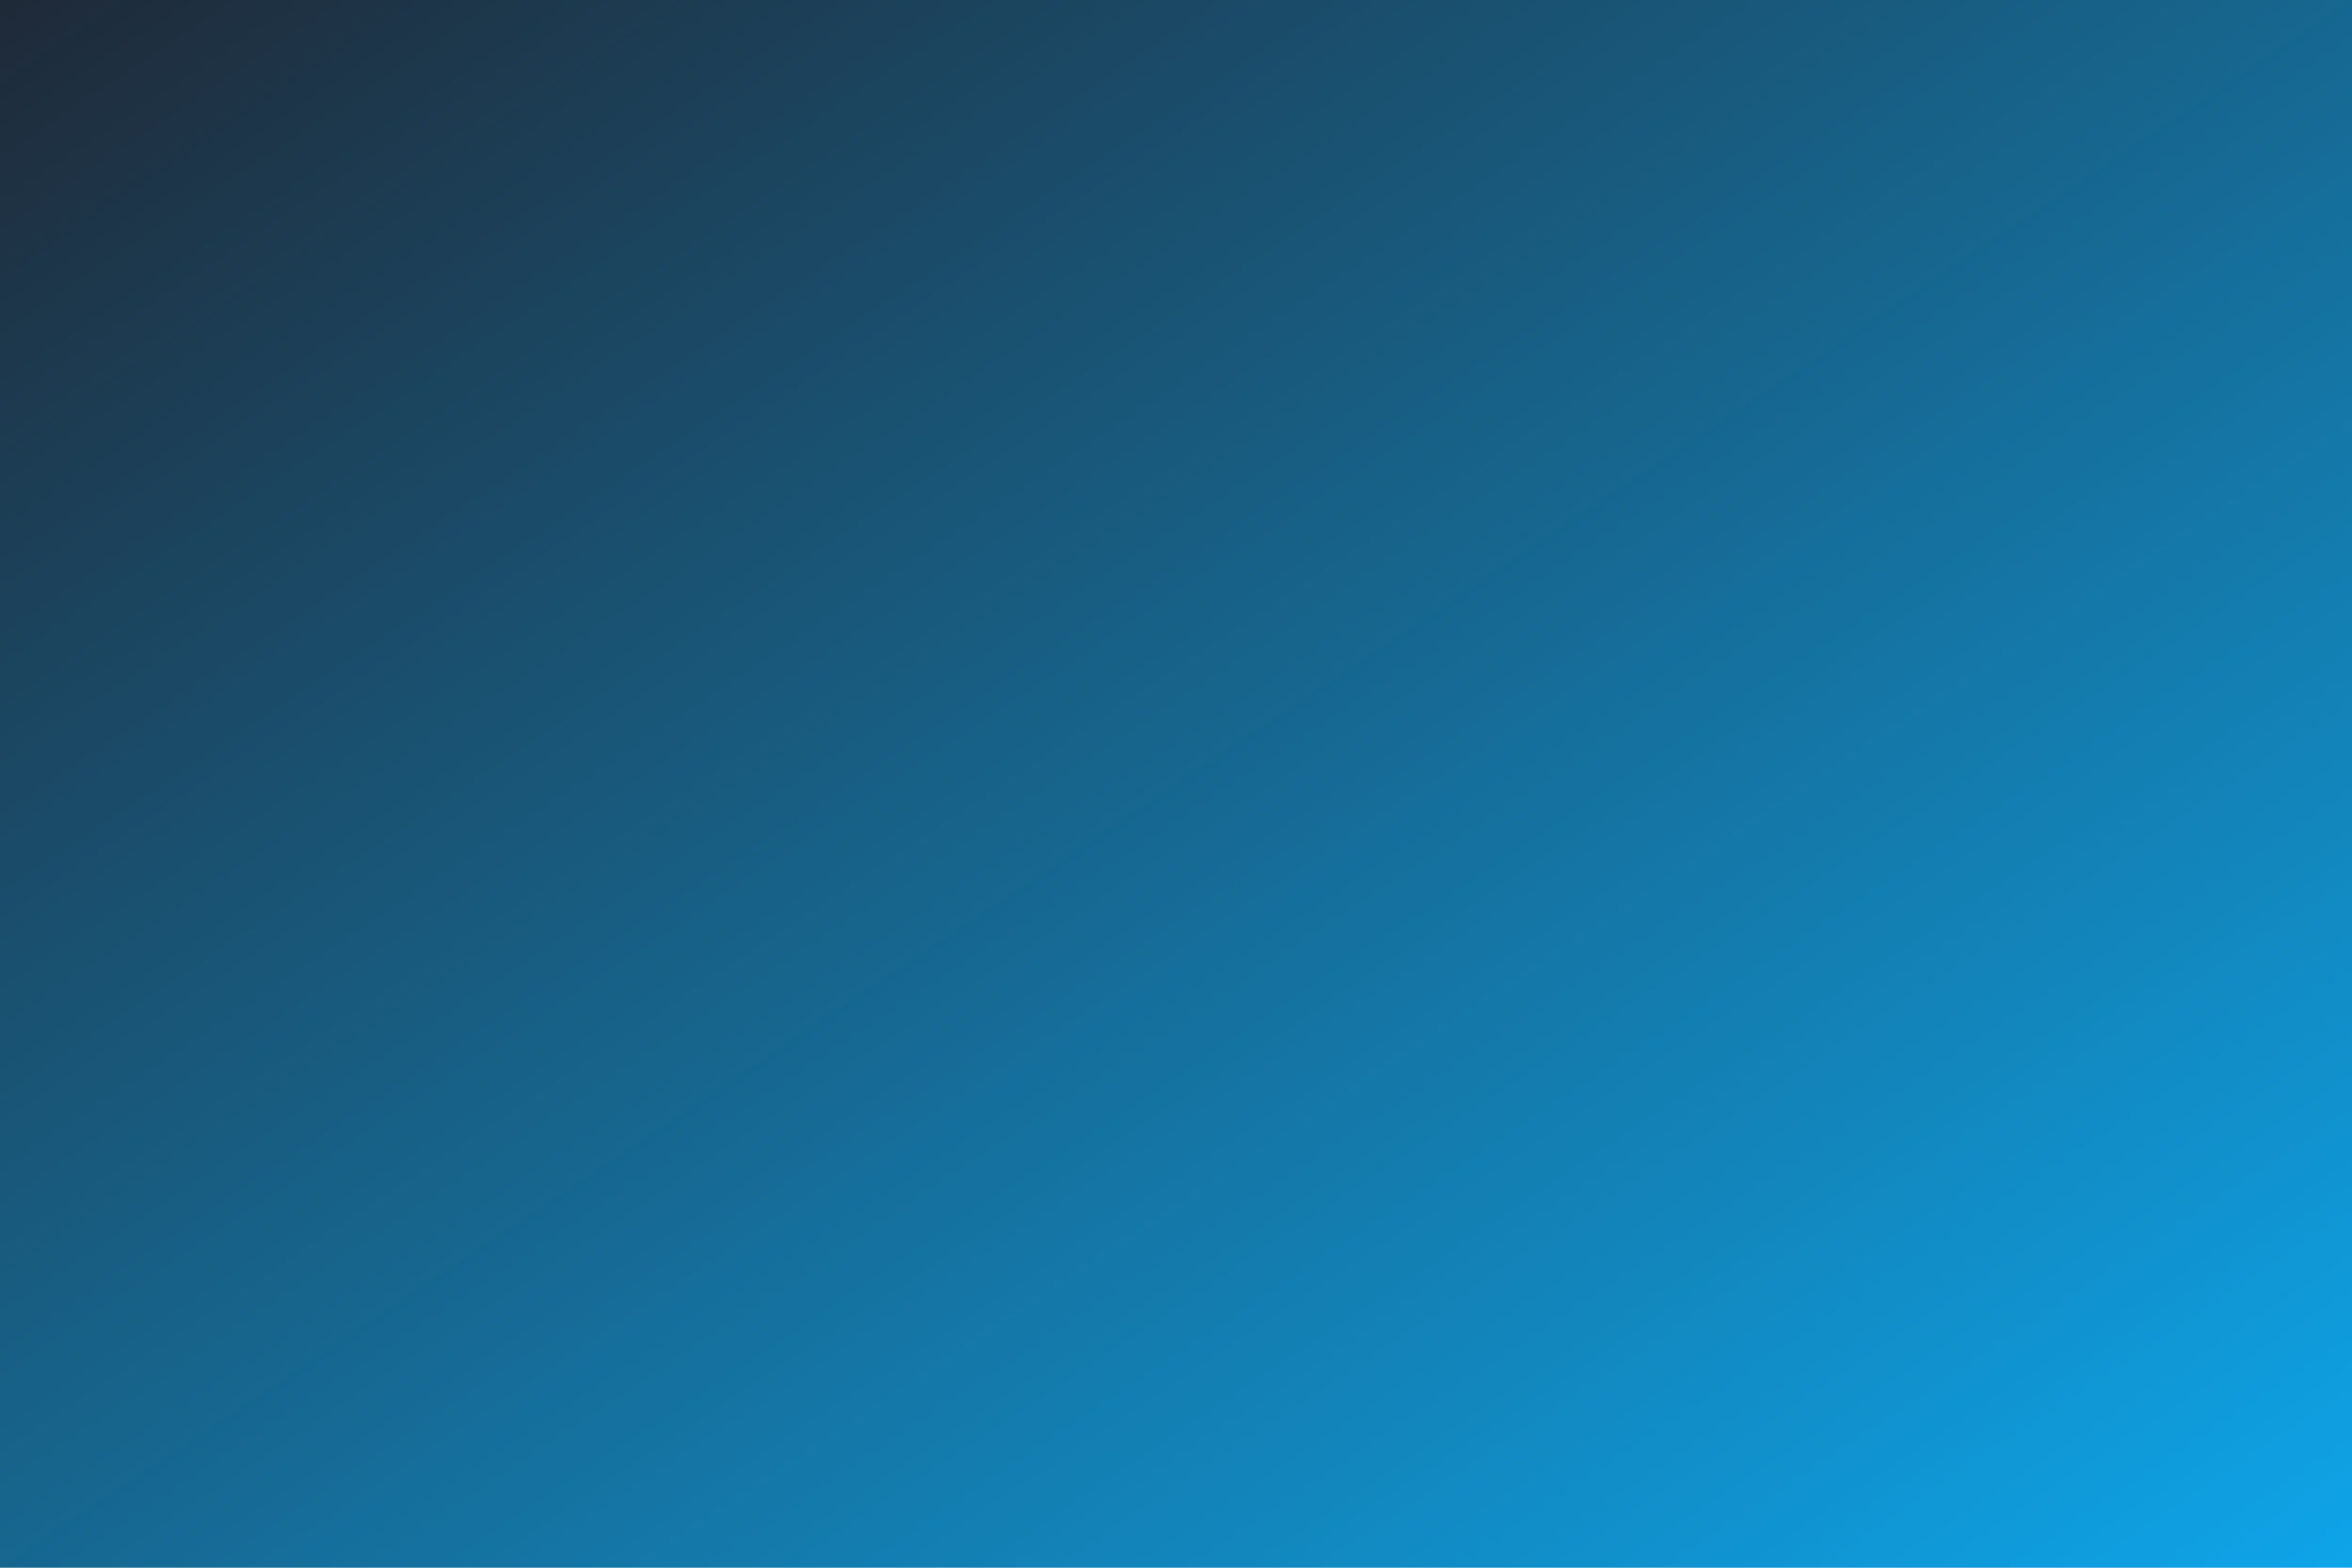
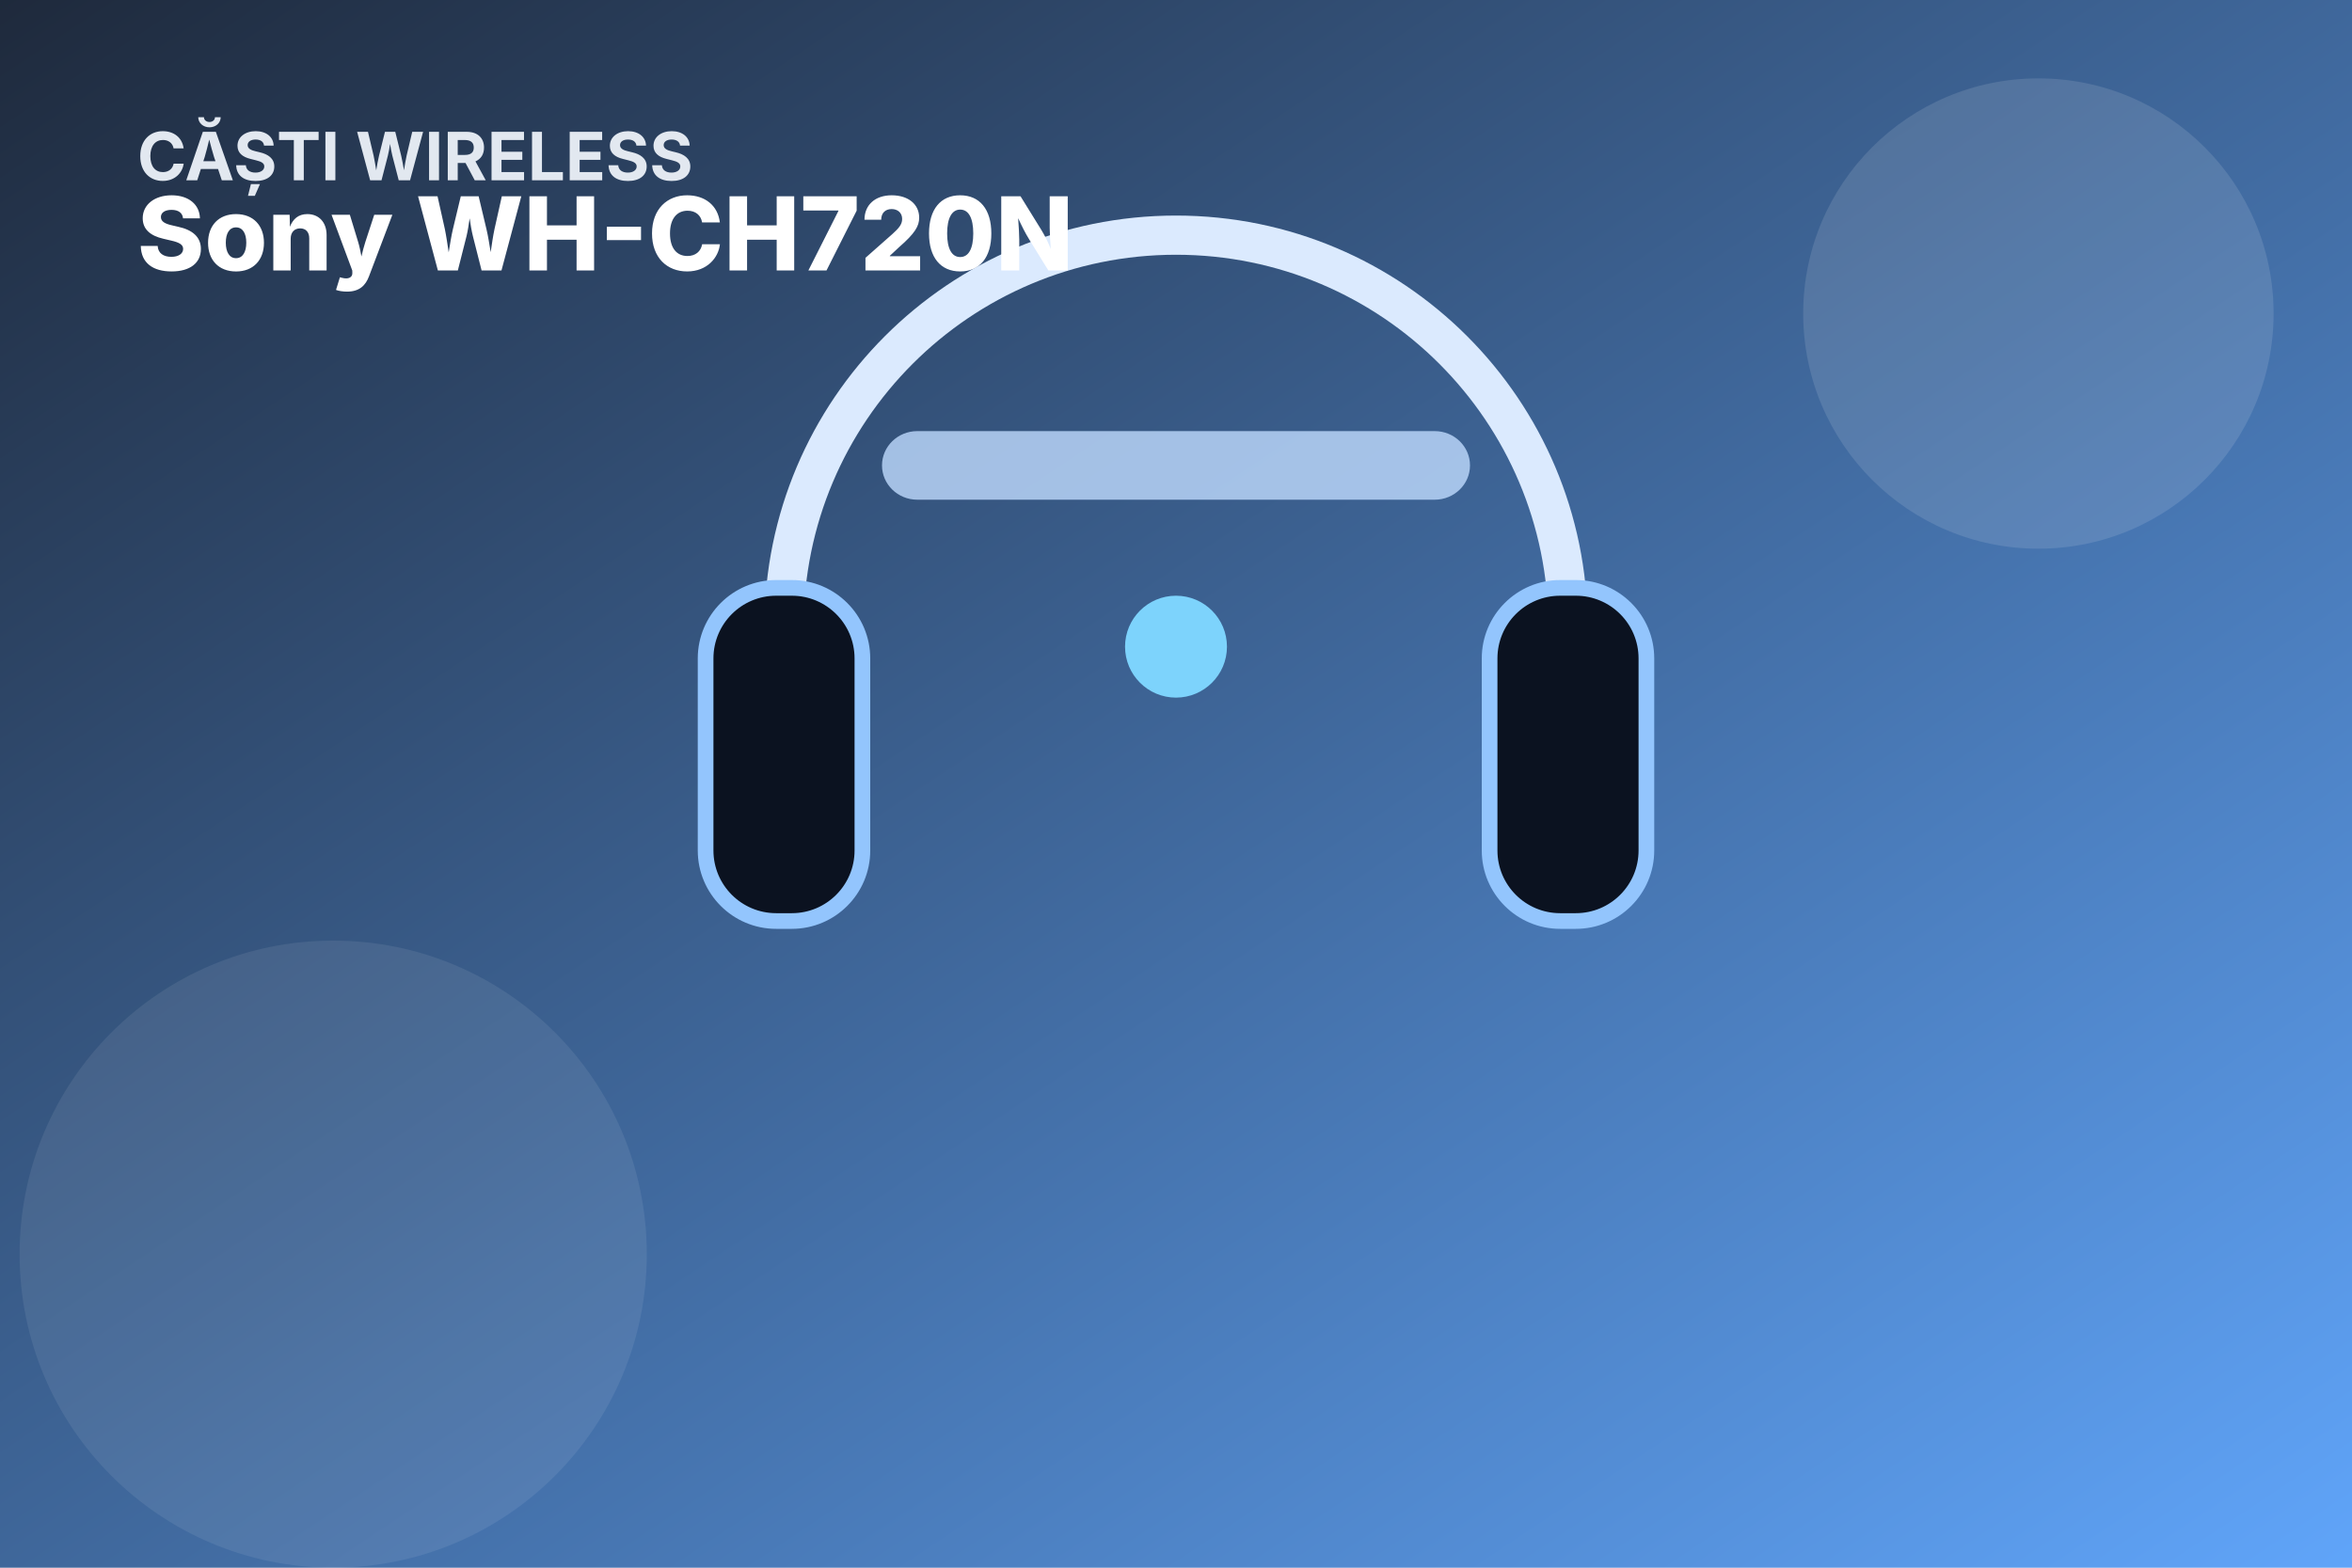
- <svg xmlns="http://www.w3.org/2000/svg" width="1200" height="800" viewBox="0 0 1200 800" role="img" aria-label="Imagine produs 1540406">
+ <svg xmlns="http://www.w3.org/2000/svg" width="1200" height="800" viewBox="0 0 1200 800" role="img" aria-label="Sony WH-CH720N">
  <defs>
-     <linearGradient id="bg-1540406" x1="0" x2="1" y1="0" y2="1">
-       <stop offset="0%" stop-color="#1f2937" />
-       <stop offset="100%" stop-color="#0ea5e9" />
+     <linearGradient id="bg" x1="0" y1="0" x2="1" y2="1">
+       <stop offset="0%" stop-color="#1e293b" />
+       <stop offset="100%" stop-color="#60a5fa" />
    </linearGradient>
  </defs>
-   <rect width="1200" height="800" fill="url(#bg-1540406)" />
+   <rect width="1200" height="800" fill="url(#bg)" />
+   <circle cx="1040" cy="160" r="120" fill="rgba(255,255,255,0.12)" />
+   <circle cx="170" cy="640" r="160" fill="rgba(255,255,255,0.08)" />
+   <path d="M400 320a200 200 0 0 1 400 0" fill="none" stroke="#dbeafe" stroke-width="20" stroke-linecap="round" />
+   <rect x="360" y="300" width="80" height="170" rx="36" fill="#0b1220" stroke="#93c5fd" stroke-width="8" />
+   <rect x="760" y="300" width="80" height="170" rx="36" fill="#0b1220" stroke="#93c5fd" stroke-width="8" />
+   <rect x="450" y="220" width="300" height="35" rx="18" fill="#bfdbfe" opacity="0.8" />
+   <circle cx="600" cy="330" r="26" fill="#7dd3fc" />
+   <text x="70" y="92" fill="#e2e8f0" font-size="34" font-family="Inter, Arial, sans-serif" font-weight="700">CĂȘTI WIRELESS</text>
+   <text x="70" y="138" fill="white" font-size="52" font-family="Inter, Arial, sans-serif" font-weight="800">Sony WH-CH720N</text>
</svg>
